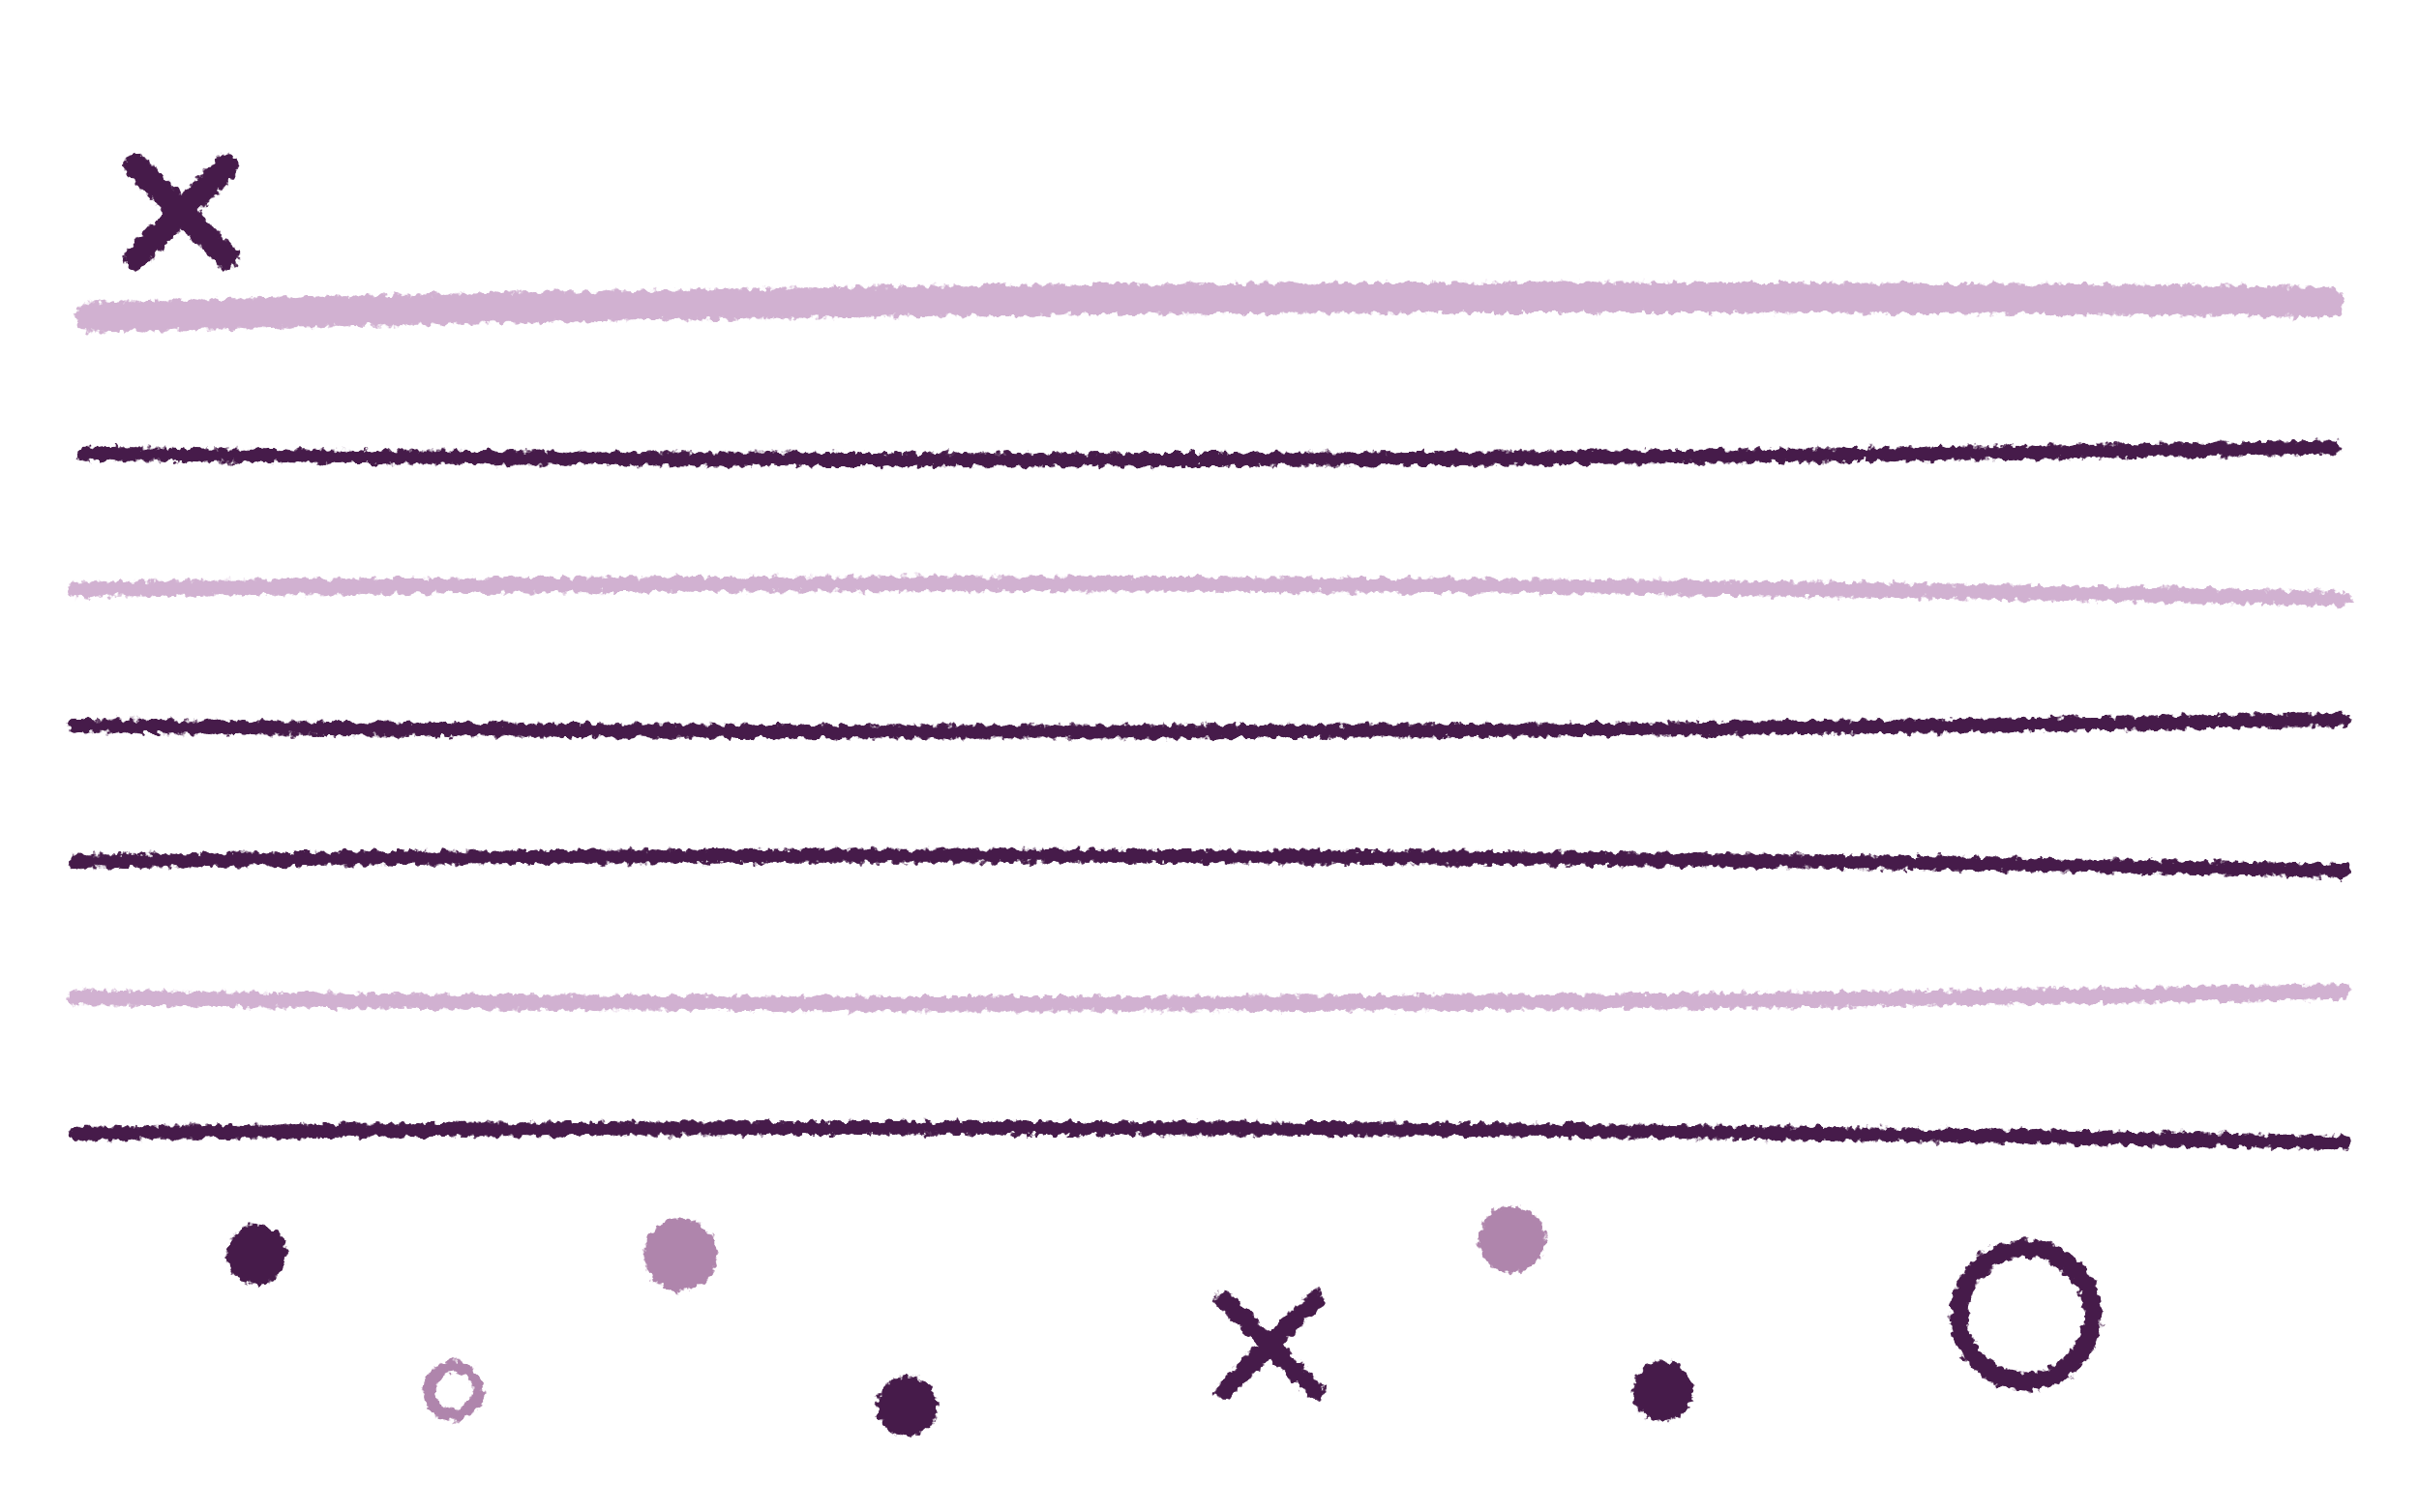
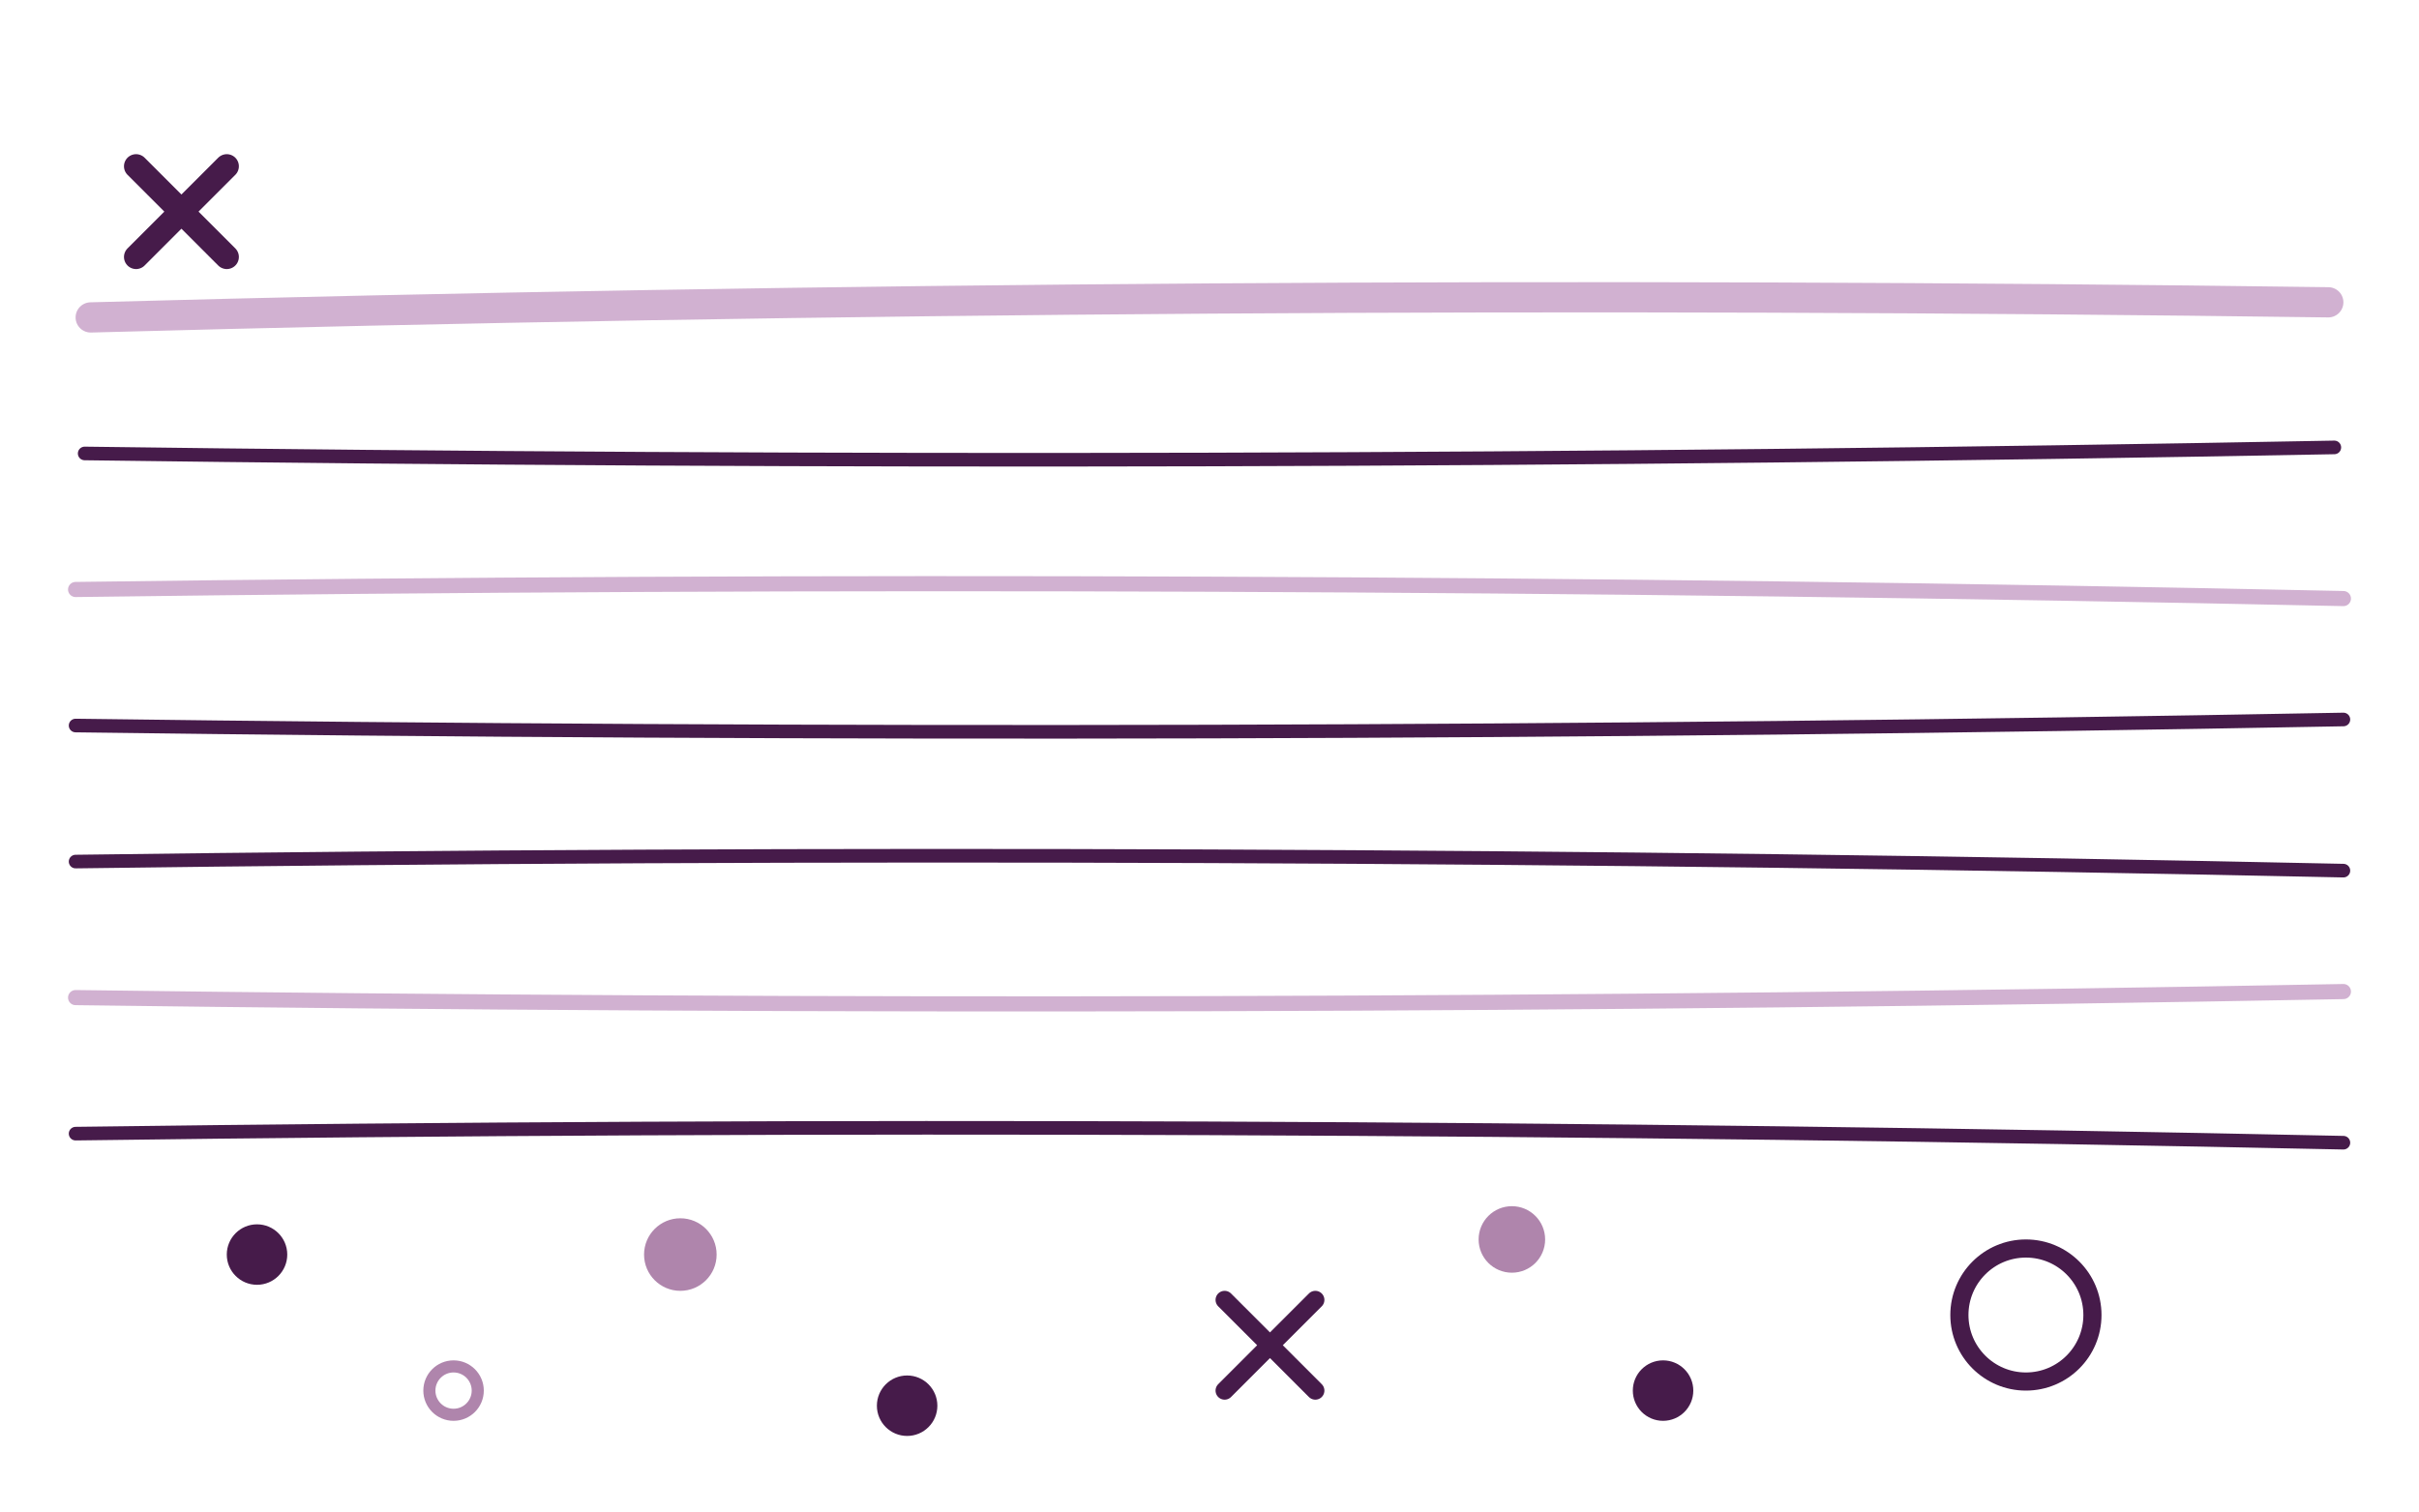
<svg xmlns="http://www.w3.org/2000/svg" viewBox="0 0 800 500">
-   <defs>
-     <filter id="jitter" x="-20%" y="-20%" width="140%" height="140%">
-       <feTurbulence type="fractalNoise" baseFrequency="0.4" numOctaves="3" result="noise" />
-       <feDisplacementMap in="SourceGraphic" in2="noise" scale="3.5" xChannelSelector="R" yChannelSelector="G" />
-     </filter>
-   </defs>
-   <g filter="url(#jitter)" fill="none" stroke-linecap="round" stroke-linejoin="round">
+   <g fill="none" stroke-linecap="round" stroke-linejoin="round">
    <path d="M 45 55 L 75 85 M 75 55 L 45 85" stroke="#461b4a" stroke-width="8" />
    <path d="M 30 105 Q 400 95 770 100" stroke="#d1b1d1" stroke-width="10" />
    <path d="M 28 150 Q 400 155 772 148" stroke="#461b4a" stroke-width="4.5" />
    <path d="M 25 195 Q 400 190 775 198" stroke="#d1b1d1" stroke-width="5" />
    <path d="M 25 240 Q 400 245 775 238" stroke="#461b4a" stroke-width="4.5" />
    <path d="M 25 285 Q 400 280 775 288" stroke="#461b4a" stroke-width="4.5" />
    <path d="M 25 330 Q 400 335 775 328" stroke="#d1b1d1" stroke-width="5" />
    <path d="M 25 375 Q 400 370 775 378" stroke="#461b4a" stroke-width="4.5" />
    <circle cx="85" cy="415" r="10" fill="#461b4a" stroke="none" />
    <circle cx="150" cy="460" r="8" stroke="#af85ac" stroke-width="4" />
    <circle cx="225" cy="415" r="12" fill="#af85ac" stroke="none" />
    <circle cx="300" cy="465" r="10" fill="#461b4a" stroke="none" />
    <path d="M 405 430 L 435 460 M 435 430 L 405 460" stroke="#461b4a" stroke-width="6" />
    <circle cx="500" cy="410" r="11" fill="#af85ac" stroke="none" />
    <circle cx="550" cy="460" r="10" fill="#461b4a" stroke="none" />
    <circle cx="670" cy="435" r="22" stroke="#461b4a" stroke-width="6" />
  </g>
</svg>
